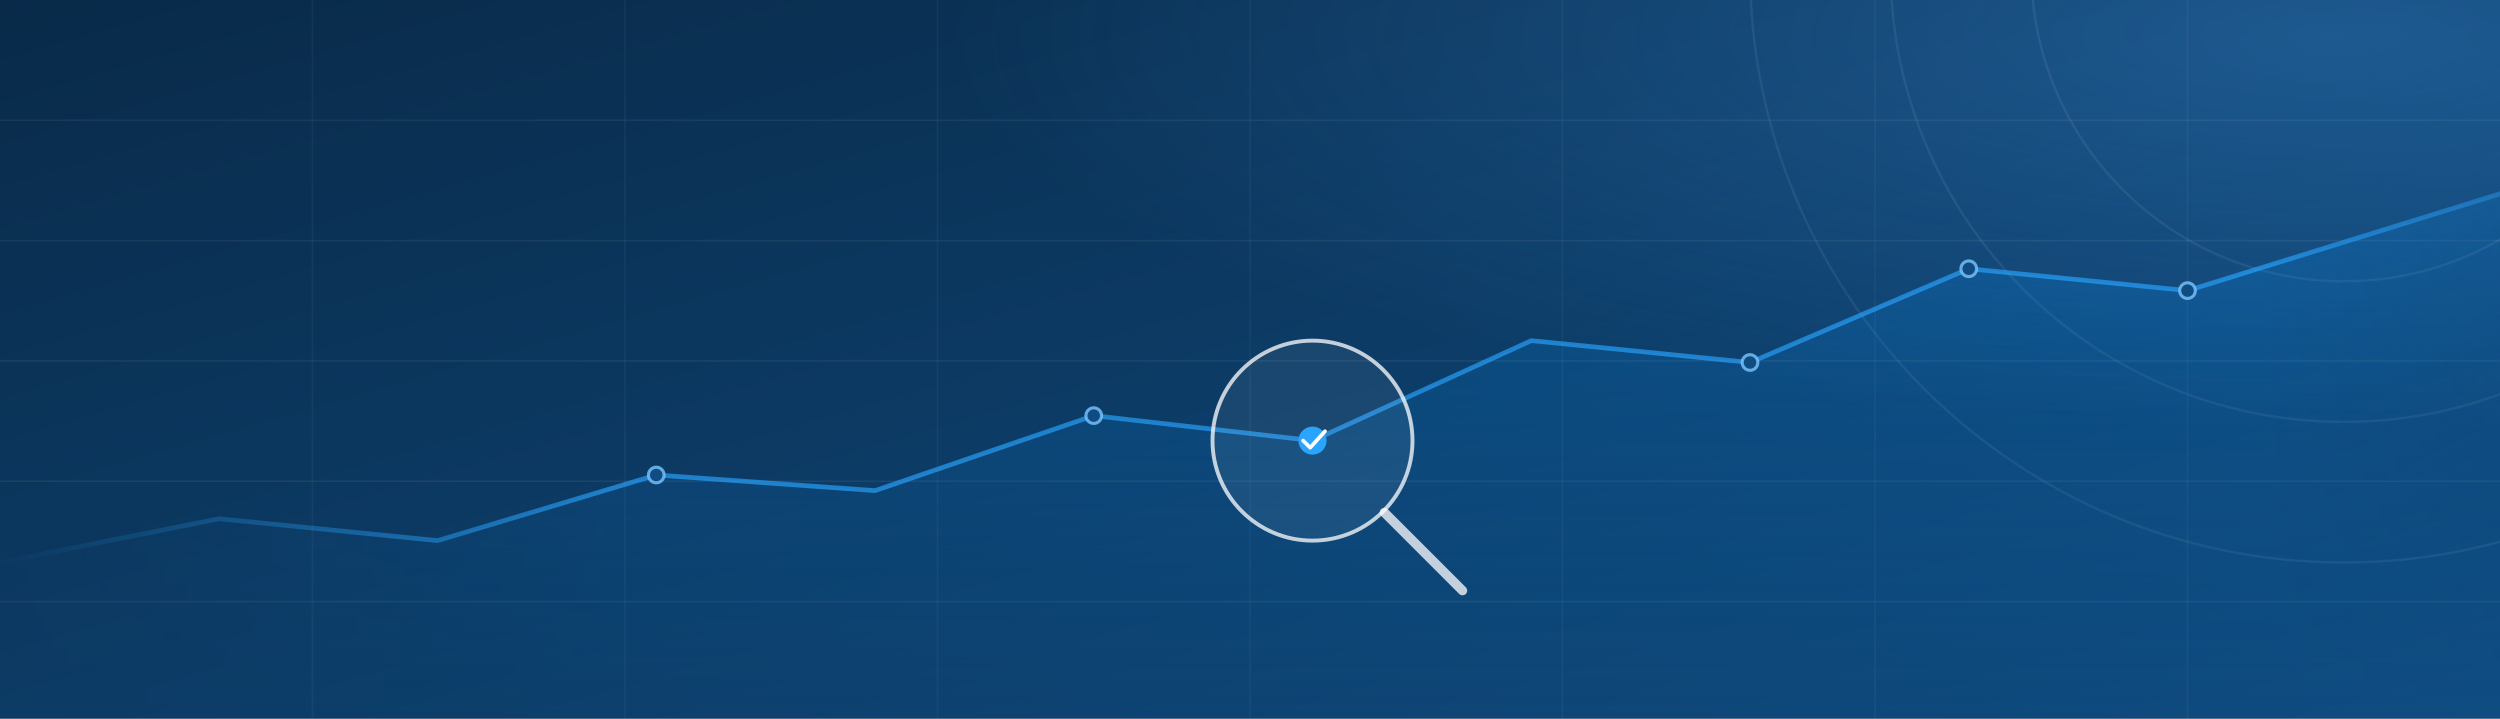
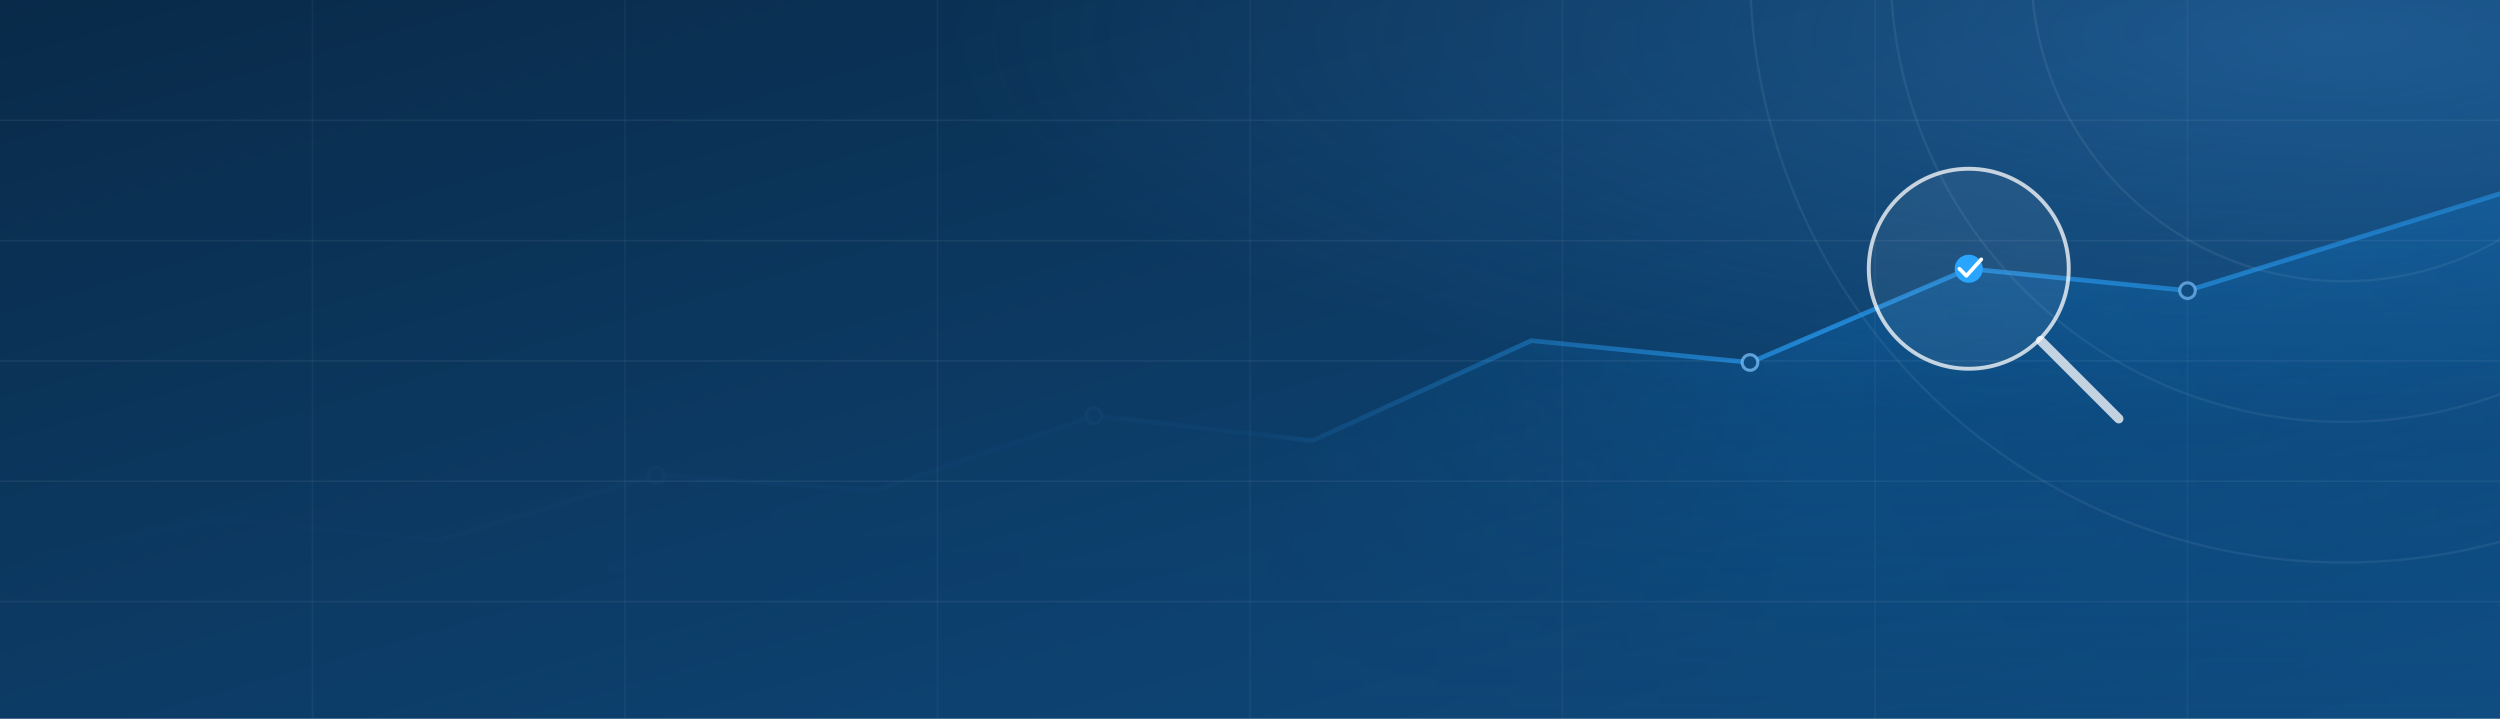
<svg xmlns="http://www.w3.org/2000/svg" width="1600" height="460" viewBox="0 0 1600 460" preserveAspectRatio="xMidYMid slice" role="img" aria-label="Abstract graphic of a growth line under a magnifying lens">
  <defs>
    <linearGradient id="bg" x1="0" y1="0" x2="1" y2="1">
      <stop offset="0" stop-color="#092a49" />
      <stop offset="1" stop-color="#0f4c81" />
    </linearGradient>
    <radialGradient id="glow" cx="0.93" cy="0.05" r="0.55">
      <stop offset="0" stop-color="#4aa8ff" stop-opacity="0.28" />
      <stop offset="1" stop-color="#4aa8ff" stop-opacity="0" />
    </radialGradient>
    <linearGradient id="area" x1="0" y1="0" x2="0" y2="1">
      <stop offset="0" stop-color="#0796fe" stop-opacity="0.22" />
      <stop offset="1" stop-color="#0796fe" stop-opacity="0" />
    </linearGradient>
    <linearGradient id="fade" x1="0" y1="0" x2="1" y2="0">
      <stop offset="0" stop-color="#fff" stop-opacity="0" />
-       <stop offset="0.25" stop-color="#fff" stop-opacity="1" />
-       <stop offset="0.9" stop-color="#fff" stop-opacity="1" />
-       <stop offset="1" stop-color="#fff" stop-opacity="0.6" />
+       <stop offset="0.5" stop-color="#fff" stop-opacity="0.06" />
+       <stop offset="0.72" stop-color="#fff" stop-opacity="1" />
+       <stop offset="1" stop-color="#fff" stop-opacity="0.7" />
    </linearGradient>
    <mask id="m">
      <rect width="1600" height="460" fill="url(#fade)" />
    </mask>
  </defs>
  <rect width="1600" height="460" fill="url(#bg)" />
  <rect width="1600" height="460" fill="url(#glow)" />
  <g stroke="#fff" stroke-opacity="0.06" stroke-width="1">
    <path d="M0 77H1600M0 154H1600M0 231H1600M0 308H1600M0 385H1600" />
    <path d="M200 0V460M400 0V460M600 0V460M800 0V460M1000 0V460M1200 0V460M1400 0V460" stroke-opacity="0.04" />
  </g>
  <g fill="none" stroke="#fff" stroke-opacity="0.07" stroke-width="1.5">
    <circle cx="1500" cy="-20" r="200" />
    <circle cx="1500" cy="-20" r="290" />
    <circle cx="1500" cy="-20" r="380" />
  </g>
  <g mask="url(#m)">
    <path d="M0 360L140 332L280 346L420 304L560 314L700 266L840 282L980 218L1120 232L1260 172L1400 186L1600 124V460H0Z" fill="url(#area)" />
    <path d="M0 360L140 332L280 346L420 304L560 314L700 266L840 282L980 218L1120 232L1260 172L1400 186L1600 124" fill="none" stroke="#2aa5ff" stroke-opacity="0.65" stroke-width="3" stroke-linejoin="round" stroke-linecap="round" />
    <g fill="#0f4c81" stroke="#7cc4ff" stroke-opacity="0.8" stroke-width="2">
      <circle cx="420" cy="304" r="5" />
      <circle cx="700" cy="266" r="5" />
      <circle cx="1120" cy="232" r="5" />
-       <circle cx="1260" cy="172" r="5" />
      <circle cx="1400" cy="186" r="5" />
    </g>
  </g>
-   <circle cx="840" cy="282" r="64" fill="#ffffff" fill-opacity="0.06" stroke="#ffffff" stroke-opacity="0.75" stroke-width="2.5" />
-   <path d="M886 328L936 378" stroke="#ffffff" stroke-opacity="0.75" stroke-width="6" stroke-linecap="round" />
-   <circle cx="840" cy="282" r="9" fill="#2aa5ff" />
-   <path d="M834 282l4.5 4.5L848 276" fill="none" stroke="#fff" stroke-width="2.4" stroke-linecap="round" stroke-linejoin="round" />
+   <circle cx="1260" cy="172" r="64" fill="#ffffff" fill-opacity="0.06" stroke="#ffffff" stroke-opacity="0.75" stroke-width="2.5" />
+   <path d="M1306 218L1356 268" stroke="#ffffff" stroke-opacity="0.75" stroke-width="6" stroke-linecap="round" />
+   <circle cx="1260" cy="172" r="9" fill="#2aa5ff" />
+   <path d="M1254 172l4.5 4.5L1268 166" fill="none" stroke="#fff" stroke-width="2.4" stroke-linecap="round" stroke-linejoin="round" />
</svg>
